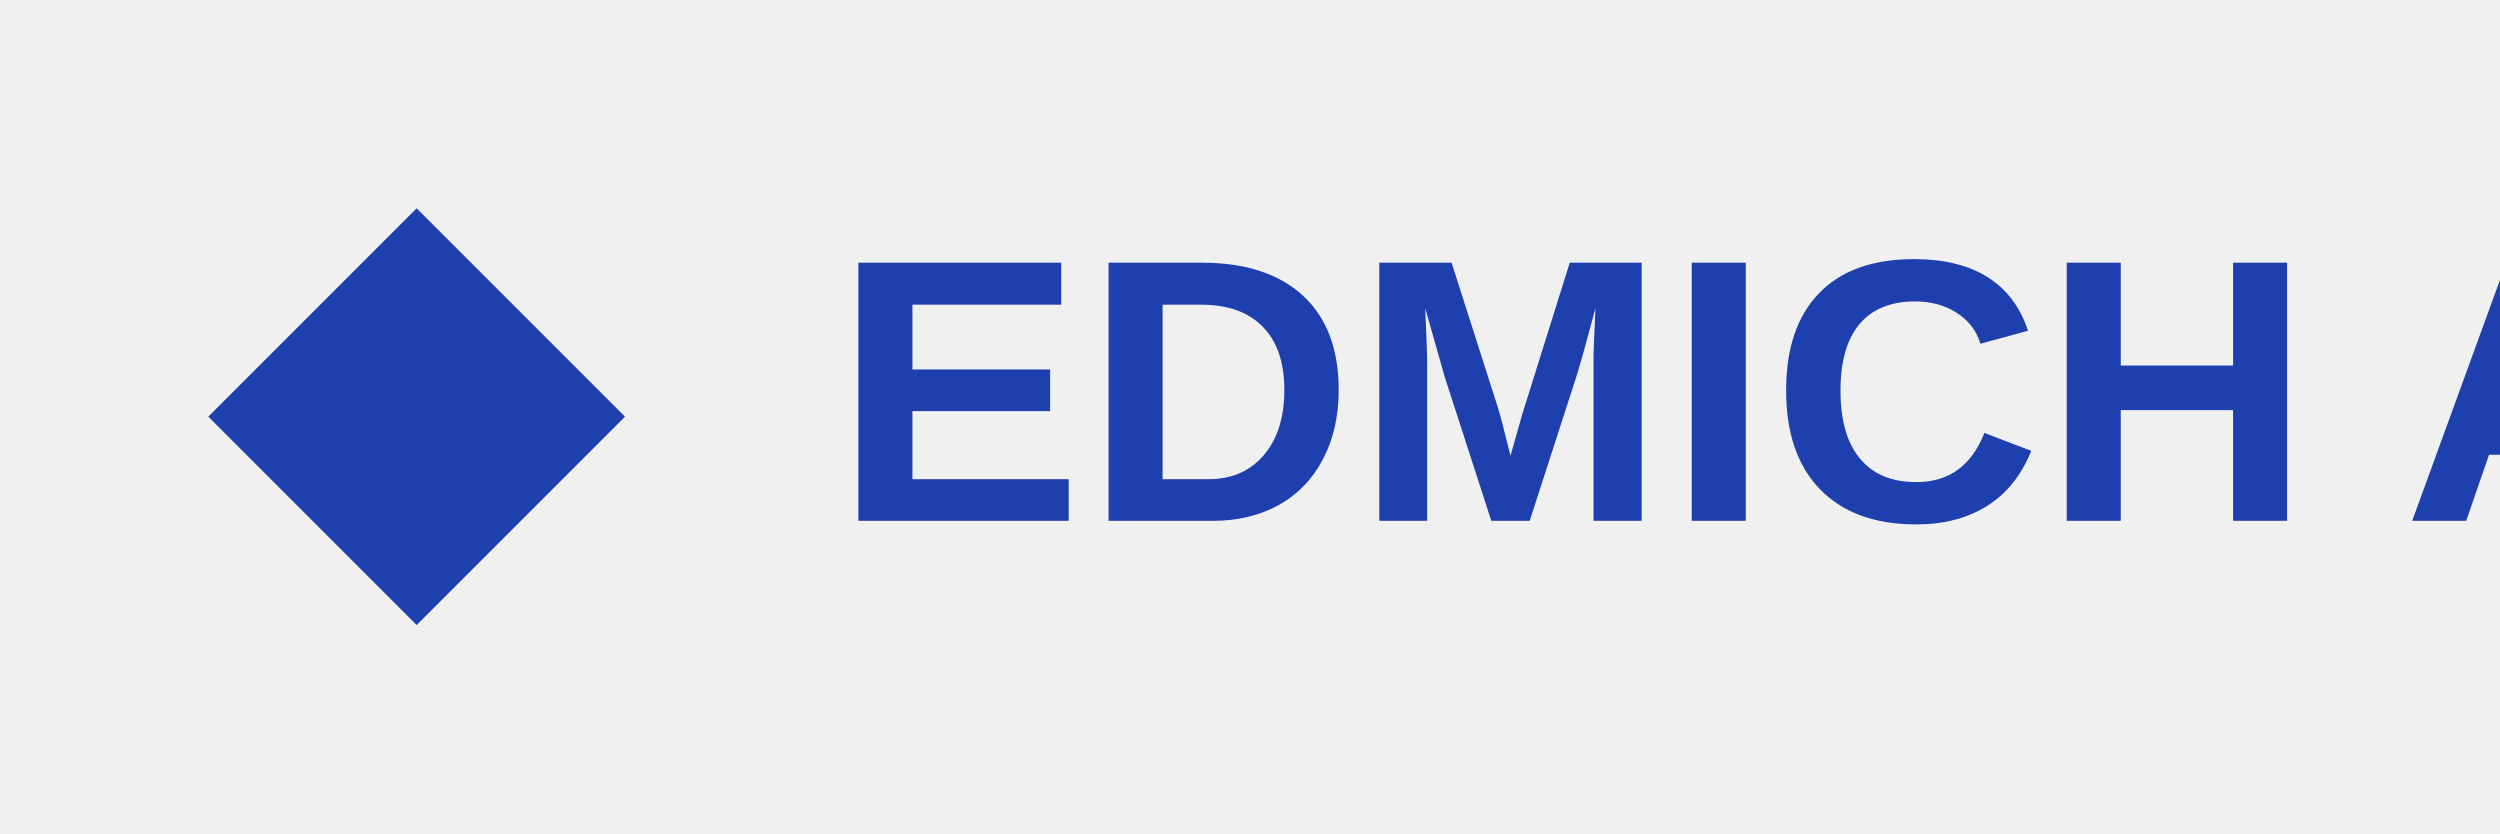
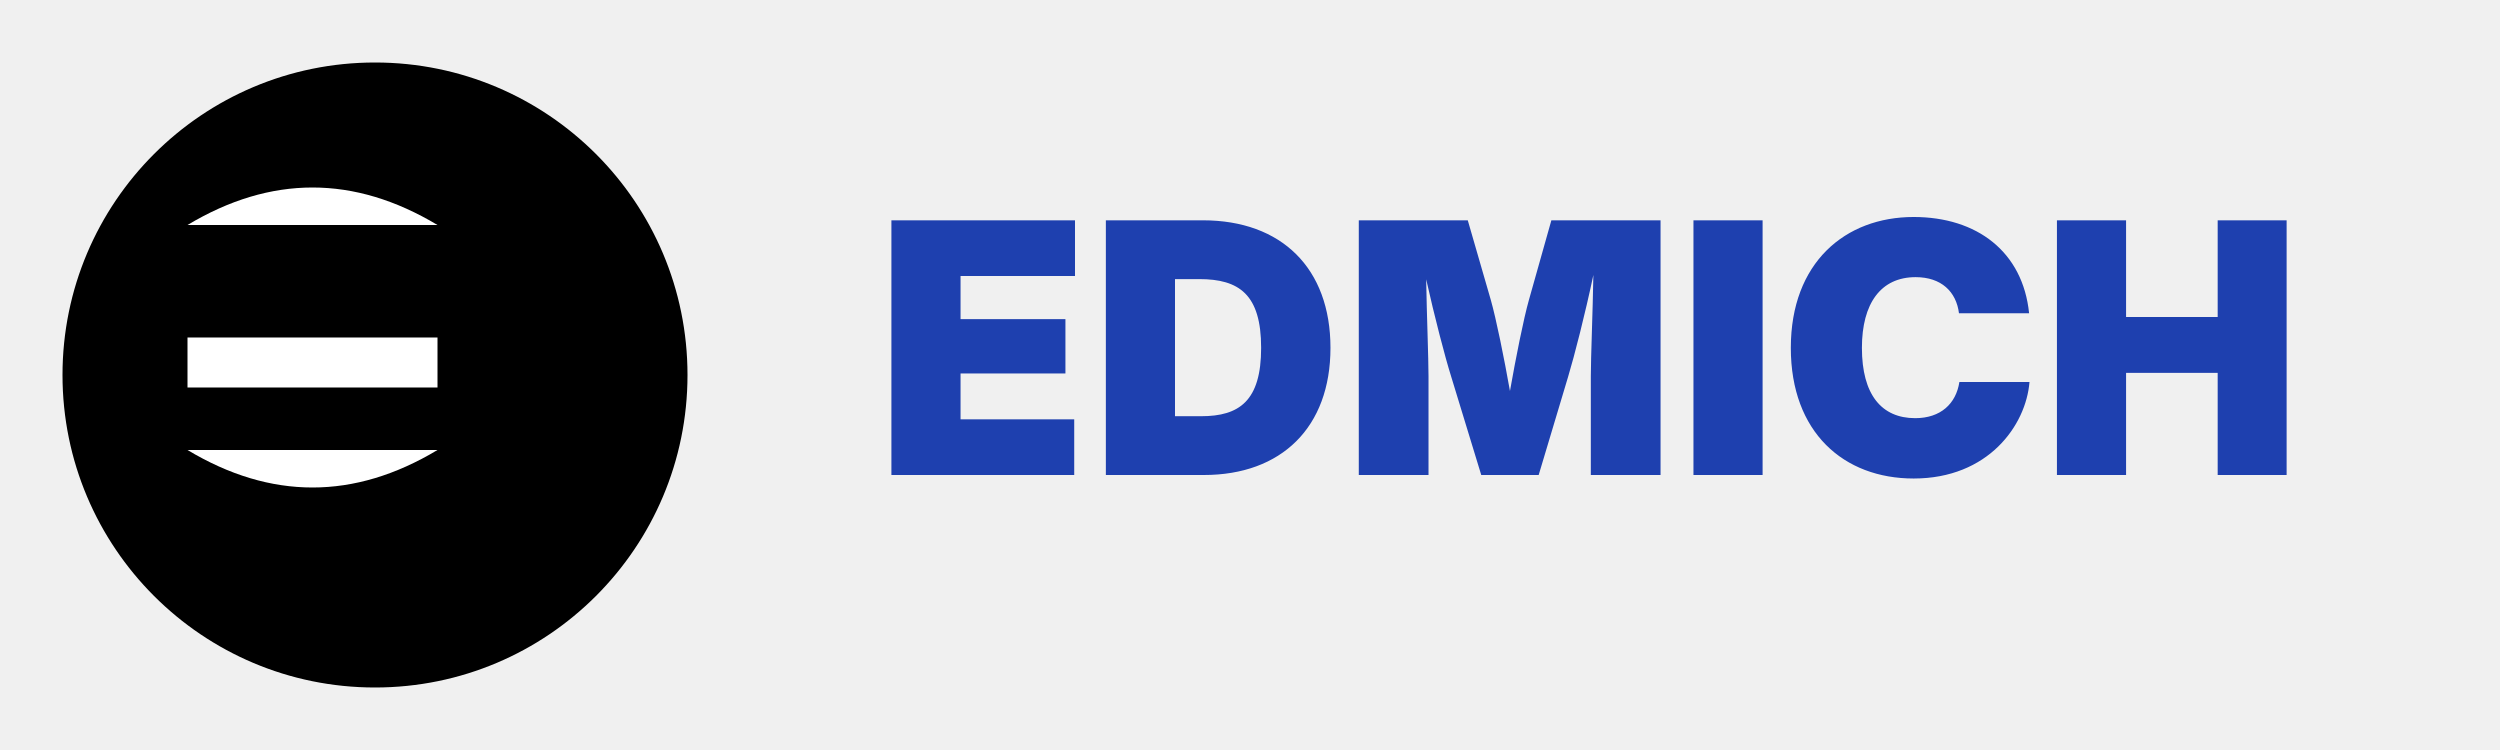
- <svg xmlns="http://www.w3.org/2000/svg" width="120" height="40" viewBox="0 0 120 40" fill="none">
-   <g clip-path="url(#clip0_1_2)">
-     <path d="M10 20 L20 10 L30 20 L20 30 Z" fill="#1E40AF" />
-     <text x="40" y="25" font-family="Arial, sans-serif" font-size="18" font-weight="bold" fill="#1E40AF">
-       EDMICH AUTOPLUX
-     </text>
+ <svg xmlns="http://www.w3.org/2000/svg" width="200" height="60" viewBox="0 0 200 60">
+   <circle cx="30" cy="30" r="25" fill="#000000" />
+   <g fill="#FFFFFF">
+     <path d="M15 18 Q25 12 35 18 H15 Z" />
+     <rect x="15" y="27" width="20" height="4" />
+     <path d="M15 36 Q25 42 35 36 H15 Z" />
  </g>
+   <text x="70" y="38" font-family="system-ui, -apple-system, sans-serif" font-size="28" font-weight="900" fill="#1E40AF">
+     EDMICH
+   </text>
</svg>
